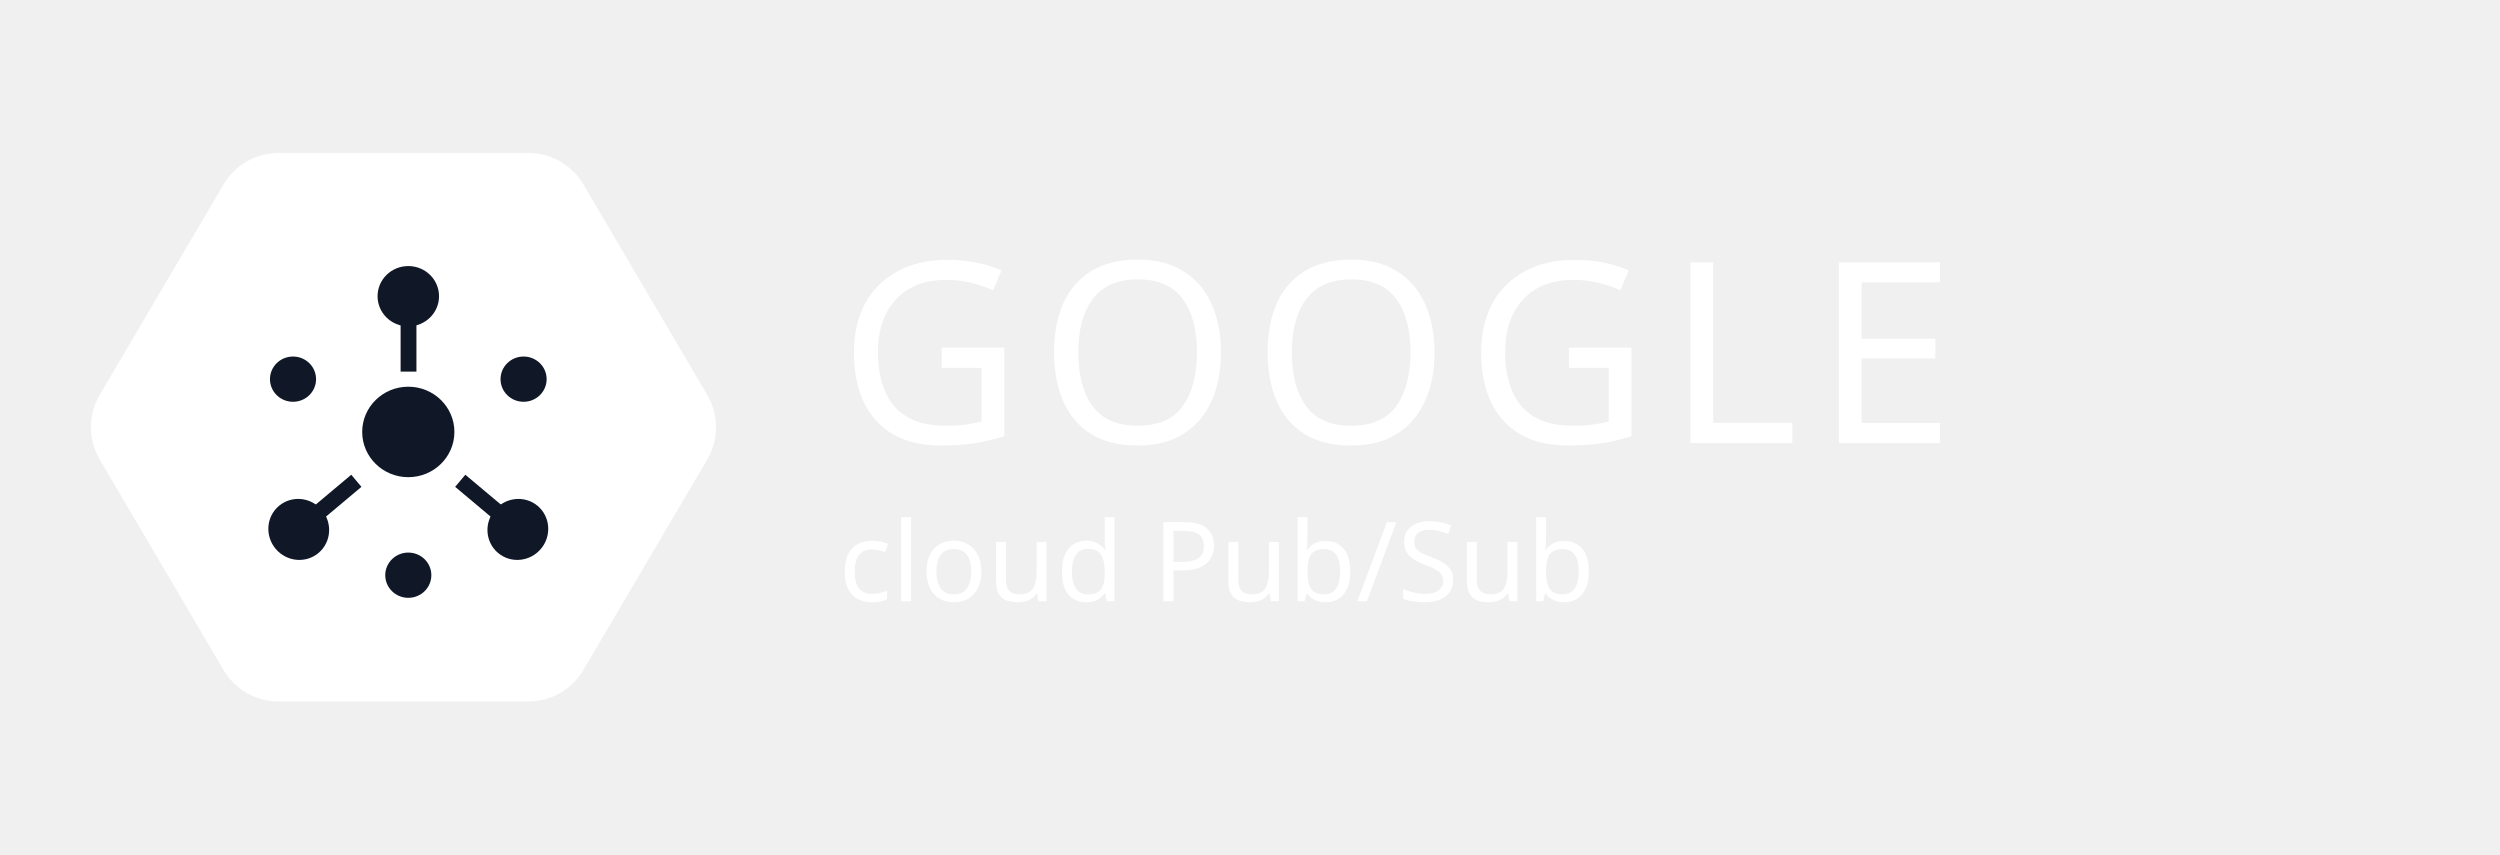
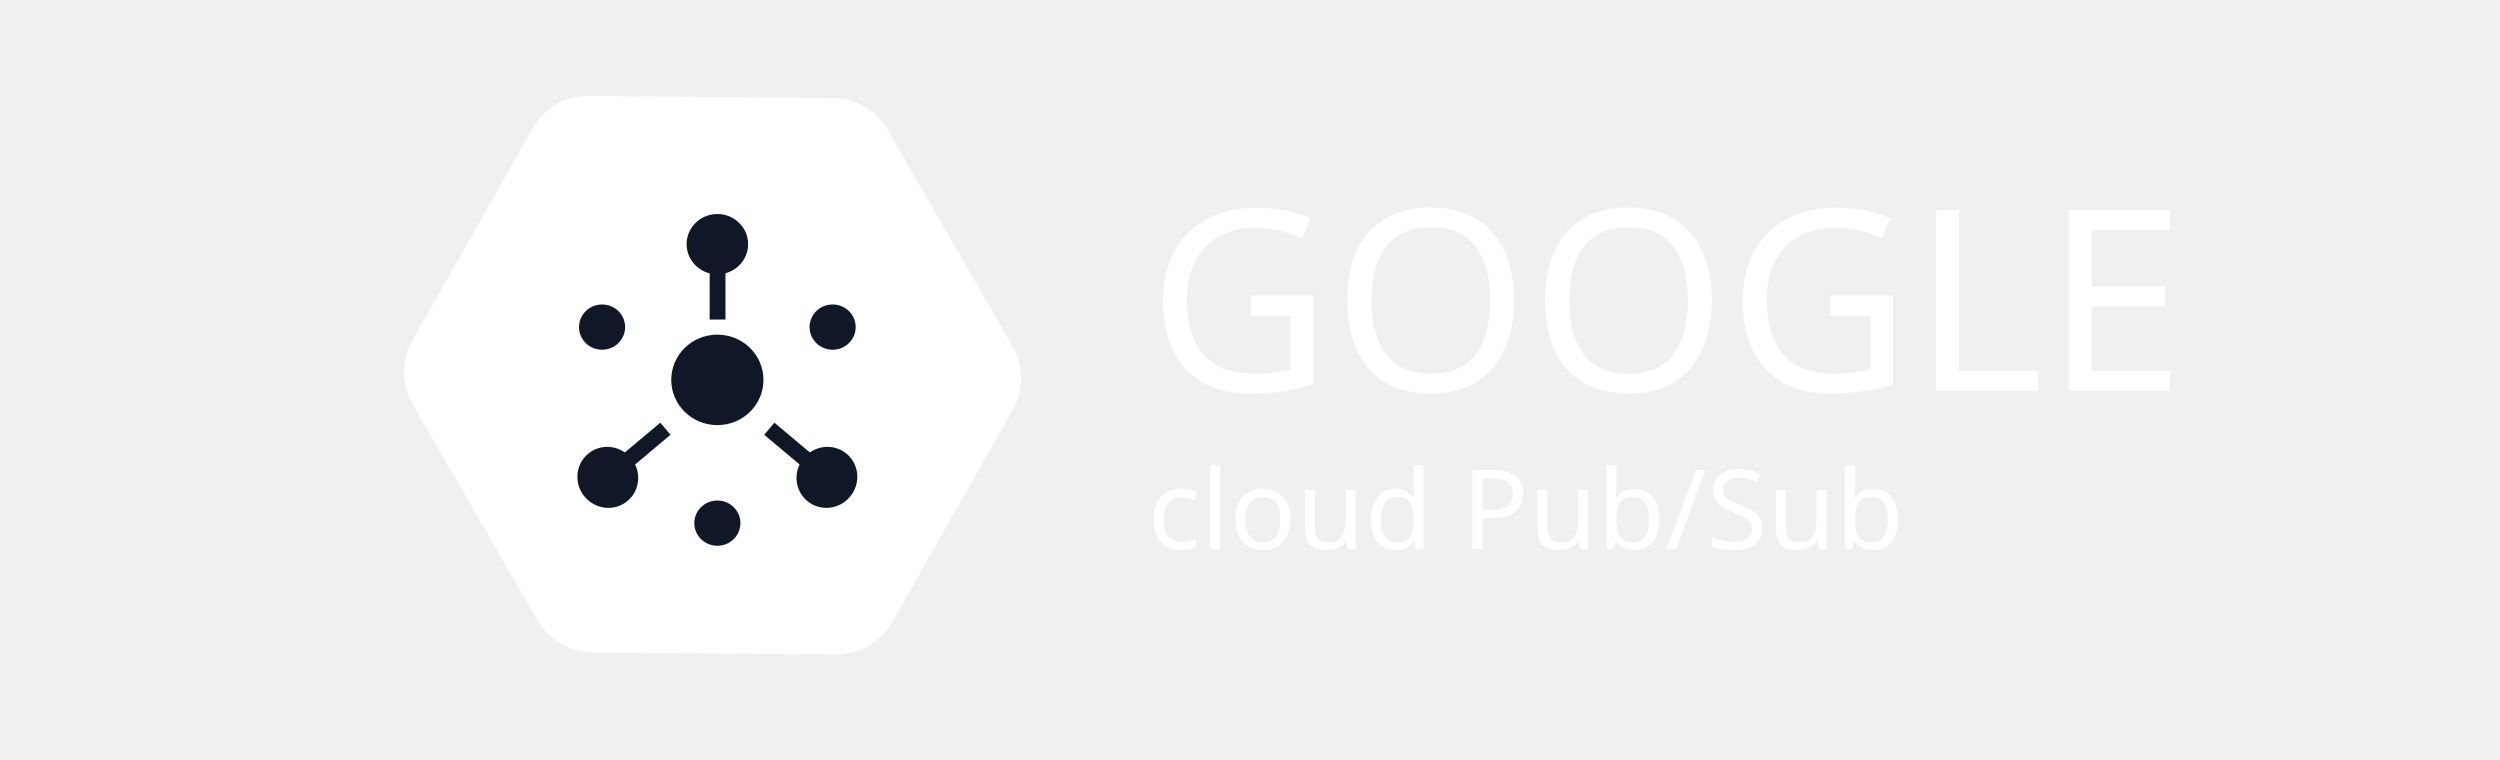
- <svg xmlns="http://www.w3.org/2000/svg" width="158px" height="54px" viewBox="0 0 158 54" version="1.1">
-   <g id="Work-file-(ignore)" stroke="none" stroke-width="1" fill="none" fill-rule="evenodd">
-     <g id="Group-59" transform="translate(0, 0.7498)">
-       <rect id="Rectangle-Copy-35" x="0" y="2.25" width="158" height="48" />
-       <g id="Group-54" transform="translate(0, 0.2502)">
-         <path d="M27.673,7.025 L41.102,14.631 C42.377,15.352 43.159,16.708 43.147,18.173 L43.019,33.606 C43.007,35.034 42.241,36.35 41.003,37.064 L27.33,44.958 C26.093,45.673 24.57,45.679 23.327,44.975 L9.898,37.369 C8.623,36.648 7.841,35.292 7.853,33.827 L7.981,18.394 C7.993,16.966 8.759,15.65 9.997,14.936 L23.67,7.042 C24.907,6.327 26.43,6.321 27.673,7.025 Z" id="Polygon" fill="#FFFFFF" transform="translate(25.5, 26) rotate(30) translate(-25.5, -26)" />
-         <g id="Group-53" transform="translate(16.1225, 15.8148)" fill="#101827">
-           <ellipse id="Oval" cx="9.682" cy="10.484" rx="2.914" ry="2.859" />
-           <g id="Group-52" transform="translate(7.7391, 0)">
+ <svg xmlns="http://www.w3.org/2000/svg" width="158px" height="48px" viewBox="0 0 158 48" version="1.1">
+   <g id="Page-1" stroke="none" stroke-width="1" fill="none" fill-rule="evenodd">
+     <g id="Group-6">
+       <g id="Group-2-Copy-7" transform="translate(0, -0)">
+         <rect id="Rectangle" x="0" y="0" width="158" height="48" />
+       </g>
+       <rect id="Rectangle-Copy-35" x="24.532" y="2.71" width="114" height="42" />
+       <g id="Group-54" transform="translate(25.5338, 6.0625)" fill-rule="nonzero">
+         <path d="M21.671,-1.328 L35.101,6.278 C36.375,7 37.158,8.356 37.146,9.82 L37.018,25.253 C37.006,26.681 36.239,27.997 35.002,28.711 L21.328,36.606 C20.091,37.32 18.568,37.326 17.325,36.622 L3.896,29.017 C2.622,28.295 1.839,26.939 1.851,25.475 L1.979,10.042 C1.991,8.613 2.758,7.298 3.995,6.583 L17.669,-1.311 C18.906,-2.025 20.428,-2.032 21.671,-1.328 Z" id="Polygon" fill="#FFFFFF" transform="translate(19.4985, 17.6474) rotate(-270) translate(-19.4985, -17.6474)" />
+         <g id="Group-53" transform="translate(10.1702, 7.4622)" fill="#101827">
+           <ellipse id="Oval" cx="9.633" cy="10.484" rx="2.914" ry="2.859" />
+           <g id="Group-52" transform="translate(7.6899, 0)">
            <ellipse id="Oval-Copy-15" cx="1.943" cy="1.906" rx="1.943" ry="1.906" />
            <rect id="Rectangle" x="1.457" y="2.859" width="1" height="3.812" />
          </g>
-           <g id="Group-52-Copy" transform="translate(3.8534, 15.7259) rotate(-130) translate(-3.8534, -15.7259)translate(1.9105, 12.3901)">
+           <g id="Group-52-Copy" transform="translate(3.8042, 15.7259) rotate(-130) translate(-3.8042, -15.7259)translate(1.8614, 12.3901)">
            <ellipse id="Oval-Copy-15" cx="1.943" cy="1.906" rx="1.943" ry="1.906" />
            <rect id="Rectangle" x="1.457" y="2.859" width="1" height="3.812" />
          </g>
-           <g id="Group-52-Copy-2" transform="translate(15.5105, 15.7259) scale(-1, 1) rotate(-130) translate(-15.5105, -15.7259)translate(13.5677, 12.3901)">
+           <g id="Group-52-Copy-2" transform="translate(15.4613, 15.7259) scale(-1, 1) rotate(-130) translate(-15.4613, -15.7259)translate(13.5185, 12.3901)">
            <ellipse id="Oval-Copy-15" cx="1.943" cy="1.906" rx="1.943" ry="1.906" />
            <rect id="Rectangle" x="1.457" y="2.859" width="1" height="3.812" />
          </g>
-           <ellipse id="Oval" cx="2.396" cy="7.148" rx="1.457" ry="1.43" />
-           <ellipse id="Oval-Copy-16" cx="16.968" cy="7.148" rx="1.457" ry="1.43" />
-           <ellipse id="Oval-Copy-17" cx="9.682" cy="19.538" rx="1.457" ry="1.43" />
+           <ellipse id="Oval" cx="2.347" cy="7.148" rx="1.457" ry="1.43" />
+           <ellipse id="Oval-Copy-16" cx="16.918" cy="7.148" rx="1.457" ry="1.43" />
+           <ellipse id="Oval-Copy-17" cx="9.633" cy="19.538" rx="1.457" ry="1.43" />
        </g>
      </g>
-       <text id="GOOGLE" font-family="Poppins-SemiBold, Poppins" font-size="16" font-weight="500" letter-spacing="1" fill="#FFFFFF">
-         <tspan x="53" y="27.25">GOOGLE</tspan>
-       </text>
-       <text id="cloud-Pub/Sub" font-family="Poppins-Regular, Poppins" font-size="7" font-weight="normal" fill="#FFFFFF">
-         <tspan x="53" y="37.25">cloud Pub/Sub</tspan>
-       </text>
+       <g id="GOOGLE" transform="translate(72.5323, 7.7099)" fill="#FFFFFF" fill-rule="nonzero" font-family="Poppins-Medium, Poppins" font-size="16" font-weight="400">
+         <text>
+           <tspan x="0" y="17">GOOGLE</tspan>
+         </text>
+       </g>
+       <g id="cloud-Pub/Sub" transform="translate(72.5323, 27.7099)" fill="#FFFFFF" fill-rule="nonzero" font-family="Poppins-Regular, Poppins" font-size="7" font-weight="normal">
+         <text>
+           <tspan x="0" y="7">cloud Pub/Sub</tspan>
+         </text>
+       </g>
    </g>
  </g>
</svg>
